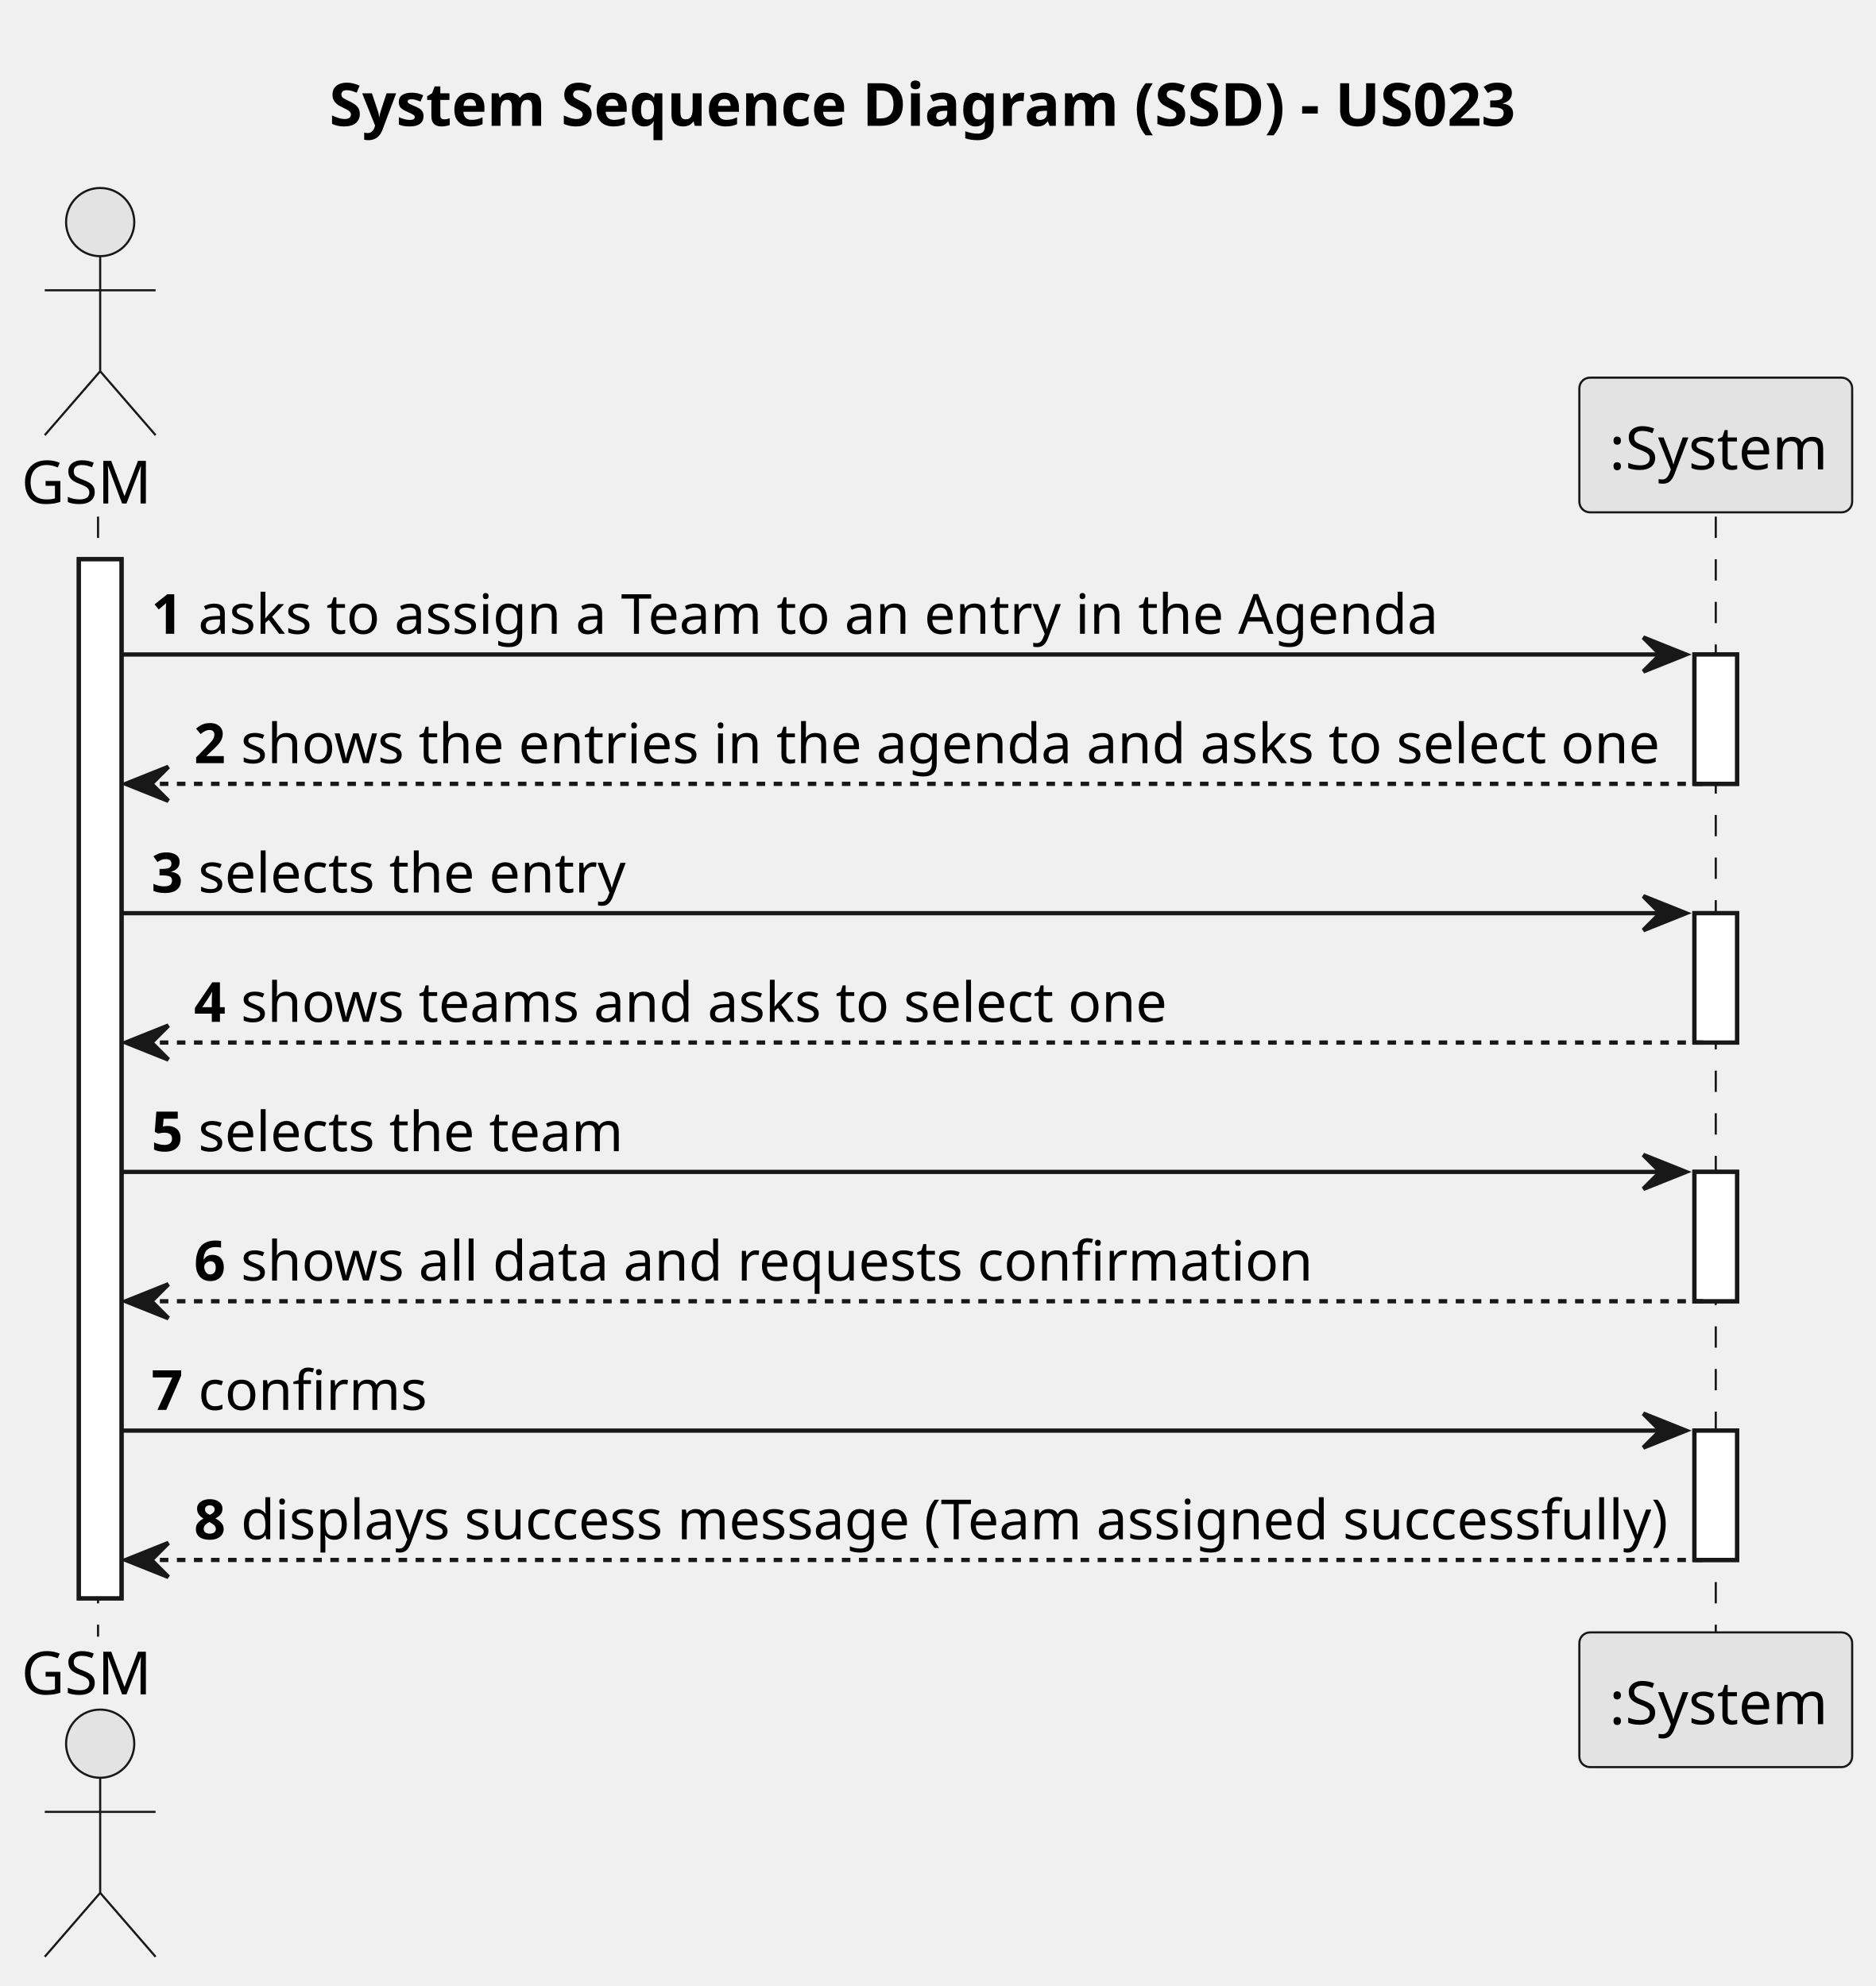
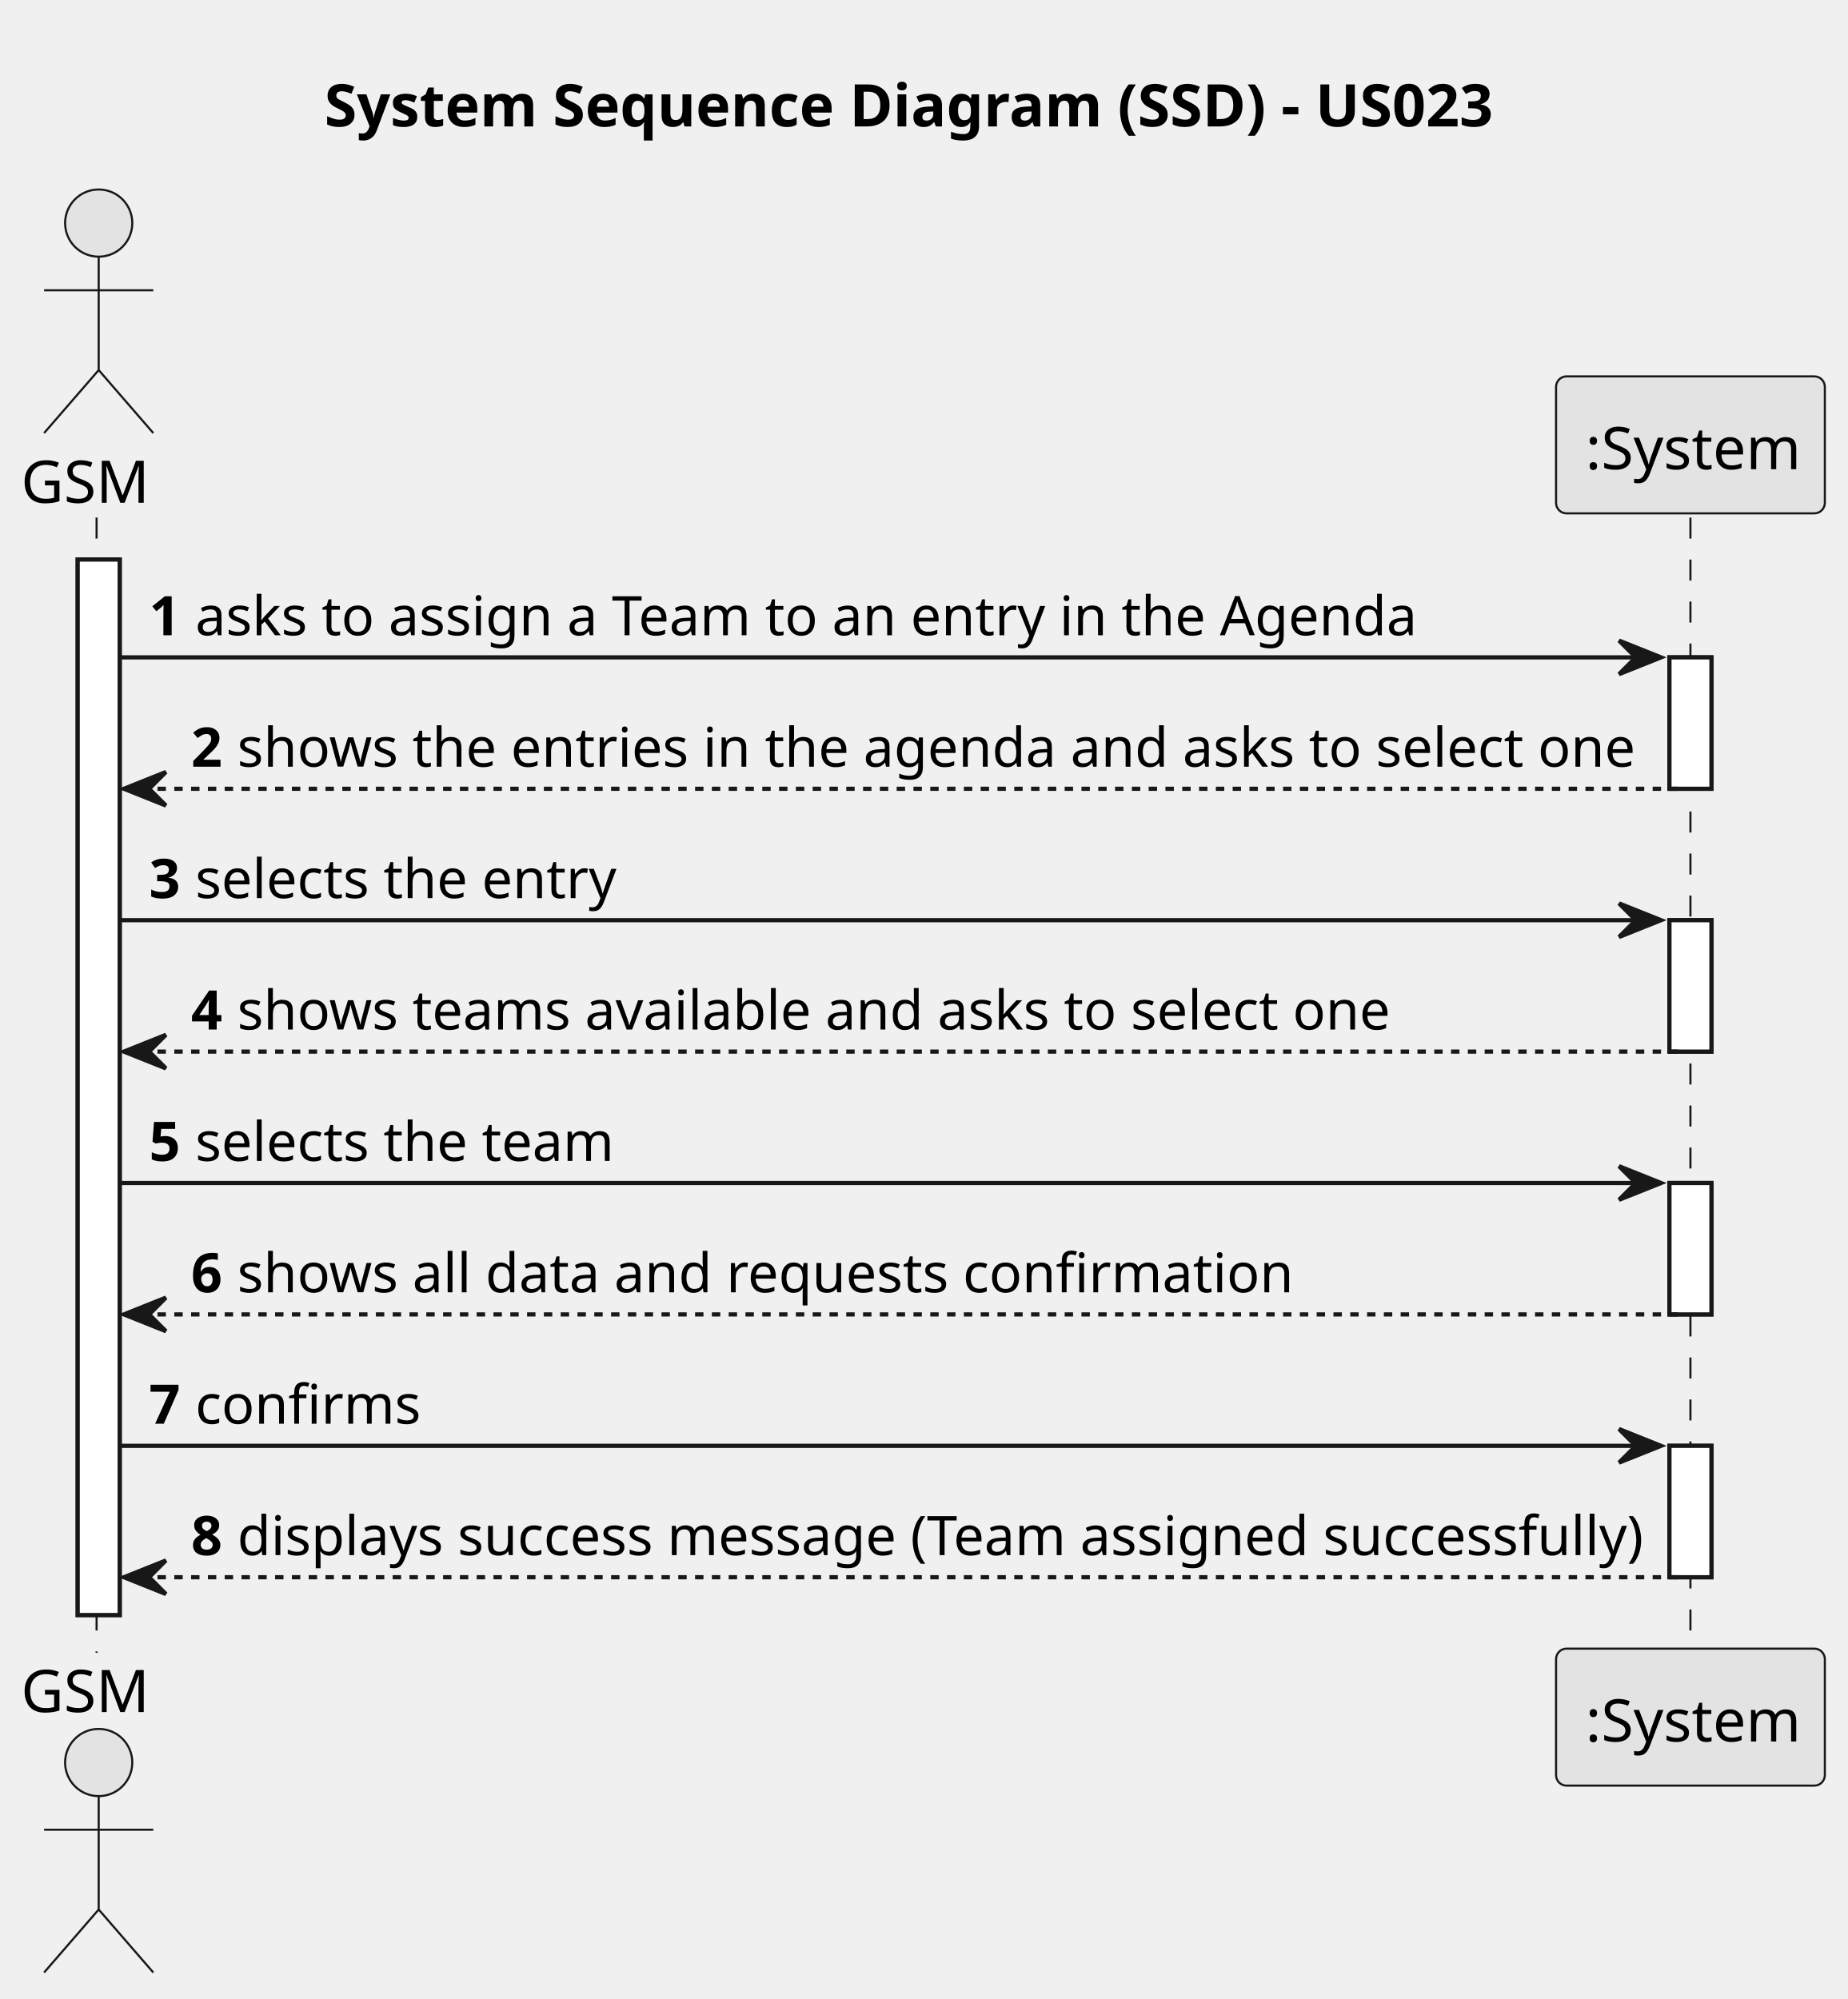
- <svg xmlns="http://www.w3.org/2000/svg" contentStyleType="text/css" height="466px" preserveAspectRatio="none" style="width:440px;height:466px;background:#FFFFFF;" version="1.1" viewBox="0 0 440 466" width="440px" zoomAndPan="magnify">
+ <svg xmlns="http://www.w3.org/2000/svg" contentStyleType="text/css" height="476px" preserveAspectRatio="none" style="width:440px;height:476px;background:#FFFFFF;" version="1.1" viewBox="0 0 440 476" width="440px" zoomAndPan="magnify">
  <defs />
  <g>
-     <text fill="#000000" font-family="sans-serif" font-size="14" font-weight="bold" lengthAdjust="spacing" textLength="284" x="77.25" y="29.533">System Sequence Diagram (SSD) - US023</text>
-     <rect fill="#FFFFFF" height="243.812" style="stroke:#181818;stroke-width:1.0;" width="10" x="18.5" y="131.219" />
-     <rect fill="#FFFFFF" height="30.352" style="stroke:#181818;stroke-width:1.0;" width="10" x="397.5" y="153.57" />
-     <rect fill="#FFFFFF" height="30.352" style="stroke:#181818;stroke-width:1.0;" width="10" x="397.5" y="214.273" />
-     <rect fill="#FFFFFF" height="30.352" style="stroke:#181818;stroke-width:1.0;" width="10" x="397.5" y="274.977" />
-     <rect fill="#FFFFFF" height="30.352" style="stroke:#181818;stroke-width:1.0;" width="10" x="397.5" y="335.68" />
-     <line style="stroke:#181818;stroke-width:0.5;stroke-dasharray:5.0,5.0;" x1="23" x2="23" y1="121.219" y2="384.031" />
-     <line style="stroke:#181818;stroke-width:0.5;stroke-dasharray:5.0,5.0;" x1="402.5" x2="402.5" y1="121.219" y2="384.031" />
-     <text fill="#000000" font-family="sans-serif" font-size="14" lengthAdjust="spacing" textLength="31" x="5" y="118.143">GSM</text>
-     <ellipse cx="23.5" cy="52.109" fill="#E3E3E3" rx="8" ry="8" style="stroke:#181818;stroke-width:0.5;" />
-     <path d="M23.5,60.109 L23.5,87.109 M10.5,68.109 L36.5,68.109 M23.5,87.109 L10.5,102.109 M23.5,87.109 L36.5,102.109 " fill="none" style="stroke:#181818;stroke-width:0.5;" />
-     <text fill="#000000" font-family="sans-serif" font-size="14" lengthAdjust="spacing" textLength="31" x="5" y="397.565">GSM</text>
-     <ellipse cx="23.5" cy="409.141" fill="#E3E3E3" rx="8" ry="8" style="stroke:#181818;stroke-width:0.5;" />
-     <path d="M23.5,417.141 L23.5,444.141 M10.5,425.141 L36.5,425.141 M23.5,444.141 L10.5,459.141 M23.5,444.141 L36.5,459.141 " fill="none" style="stroke:#181818;stroke-width:0.5;" />
-     <rect fill="#E3E3E3" height="31.609" rx="2.5" ry="2.5" style="stroke:#181818;stroke-width:0.5;" width="64" x="370.5" y="88.609" />
-     <text fill="#000000" font-family="sans-serif" font-size="14" lengthAdjust="spacing" textLength="50" x="377.5" y="110.143">:System</text>
-     <rect fill="#E3E3E3" height="31.609" rx="2.5" ry="2.5" style="stroke:#181818;stroke-width:0.5;" width="64" x="370.5" y="383.031" />
-     <text fill="#000000" font-family="sans-serif" font-size="14" lengthAdjust="spacing" textLength="50" x="377.5" y="404.565">:System</text>
-     <rect fill="#FFFFFF" height="243.812" style="stroke:#181818;stroke-width:1.0;" width="10" x="18.5" y="131.219" />
-     <rect fill="#FFFFFF" height="30.352" style="stroke:#181818;stroke-width:1.0;" width="10" x="397.5" y="153.57" />
-     <rect fill="#FFFFFF" height="30.352" style="stroke:#181818;stroke-width:1.0;" width="10" x="397.5" y="214.273" />
-     <rect fill="#FFFFFF" height="30.352" style="stroke:#181818;stroke-width:1.0;" width="10" x="397.5" y="274.977" />
-     <rect fill="#FFFFFF" height="30.352" style="stroke:#181818;stroke-width:1.0;" width="10" x="397.5" y="335.68" />
-     <polygon fill="#181818" points="385.5,149.57,395.5,153.57,385.5,157.57,389.5,153.57" style="stroke:#181818;stroke-width:1.0;" />
-     <line style="stroke:#181818;stroke-width:1.0;" x1="28.5" x2="391.5" y1="153.57" y2="153.57" />
-     <text fill="#000000" font-family="sans-serif" font-size="13" font-weight="bold" lengthAdjust="spacing" textLength="7" x="35.5" y="148.714">1</text>
-     <text fill="#000000" font-family="sans-serif" font-size="13" lengthAdjust="spacing" textLength="282" x="46.5" y="148.714">asks to assign a Team to an entry in the Agenda</text>
-     <polygon fill="#181818" points="39.5,179.922,29.5,183.922,39.5,187.922,35.5,183.922" style="stroke:#181818;stroke-width:1.0;" />
-     <line style="stroke:#181818;stroke-width:1.0;stroke-dasharray:2.0,2.0;" x1="33.5" x2="401.5" y1="183.922" y2="183.922" />
-     <text fill="#000000" font-family="sans-serif" font-size="13" font-weight="bold" lengthAdjust="spacing" textLength="7" x="45.5" y="179.065">2</text>
-     <text fill="#000000" font-family="sans-serif" font-size="13" lengthAdjust="spacing" textLength="320" x="56.5" y="179.065">shows the entries in the agenda and asks to select one</text>
-     <polygon fill="#181818" points="385.5,210.273,395.5,214.273,385.5,218.273,389.5,214.273" style="stroke:#181818;stroke-width:1.0;" />
-     <line style="stroke:#181818;stroke-width:1.0;" x1="28.5" x2="391.5" y1="214.273" y2="214.273" />
-     <text fill="#000000" font-family="sans-serif" font-size="13" font-weight="bold" lengthAdjust="spacing" textLength="7" x="35.5" y="209.417">3</text>
-     <text fill="#000000" font-family="sans-serif" font-size="13" lengthAdjust="spacing" textLength="97" x="46.5" y="209.417">selects the entry</text>
-     <polygon fill="#181818" points="39.5,240.625,29.5,244.625,39.5,248.625,35.5,244.625" style="stroke:#181818;stroke-width:1.0;" />
-     <line style="stroke:#181818;stroke-width:1.0;stroke-dasharray:2.0,2.0;" x1="33.5" x2="401.5" y1="244.625" y2="244.625" />
-     <text fill="#000000" font-family="sans-serif" font-size="13" font-weight="bold" lengthAdjust="spacing" textLength="7" x="45.5" y="239.769">4</text>
-     <text fill="#000000" font-family="sans-serif" font-size="13" lengthAdjust="spacing" textLength="213" x="56.5" y="239.769">shows teams and asks to select one</text>
-     <polygon fill="#181818" points="385.5,270.977,395.5,274.977,385.5,278.977,389.5,274.977" style="stroke:#181818;stroke-width:1.0;" />
-     <line style="stroke:#181818;stroke-width:1.0;" x1="28.5" x2="391.5" y1="274.977" y2="274.977" />
-     <text fill="#000000" font-family="sans-serif" font-size="13" font-weight="bold" lengthAdjust="spacing" textLength="7" x="35.5" y="270.12">5</text>
-     <text fill="#000000" font-family="sans-serif" font-size="13" lengthAdjust="spacing" textLength="97" x="46.5" y="270.12">selects the team</text>
-     <polygon fill="#181818" points="39.5,301.328,29.5,305.328,39.5,309.328,35.5,305.328" style="stroke:#181818;stroke-width:1.0;" />
-     <line style="stroke:#181818;stroke-width:1.0;stroke-dasharray:2.0,2.0;" x1="33.5" x2="401.5" y1="305.328" y2="305.328" />
-     <text fill="#000000" font-family="sans-serif" font-size="13" font-weight="bold" lengthAdjust="spacing" textLength="7" x="45.5" y="300.472">6</text>
-     <text fill="#000000" font-family="sans-serif" font-size="13" lengthAdjust="spacing" textLength="236" x="56.5" y="300.472">shows all data and requests confirmation</text>
-     <polygon fill="#181818" points="385.5,331.68,395.5,335.68,385.5,339.68,389.5,335.68" style="stroke:#181818;stroke-width:1.0;" />
-     <line style="stroke:#181818;stroke-width:1.0;" x1="28.5" x2="391.5" y1="335.68" y2="335.68" />
-     <text fill="#000000" font-family="sans-serif" font-size="13" font-weight="bold" lengthAdjust="spacing" textLength="7" x="35.5" y="330.823">7</text>
-     <text fill="#000000" font-family="sans-serif" font-size="13" lengthAdjust="spacing" textLength="49" x="46.5" y="330.823">confirms</text>
-     <polygon fill="#181818" points="39.5,362.031,29.5,366.031,39.5,370.031,35.5,366.031" style="stroke:#181818;stroke-width:1.0;" />
-     <line style="stroke:#181818;stroke-width:1.0;stroke-dasharray:2.0,2.0;" x1="33.5" x2="401.5" y1="366.031" y2="366.031" />
-     <text fill="#000000" font-family="sans-serif" font-size="13" font-weight="bold" lengthAdjust="spacing" textLength="7" x="45.5" y="361.175">8</text>
-     <text fill="#000000" font-family="sans-serif" font-size="13" lengthAdjust="spacing" textLength="334" x="56.5" y="361.175">displays success message (Team assigned successfully)</text>
+     <text fill="#000000" font-family="sans-serif" font-size="14" font-weight="bold" lengthAdjust="spacing" textLength="284" x="77.25" y="30.107">System Sequence Diagram (SSD) - US023</text>
+     <rect fill="#FFFFFF" height="251.328" style="stroke:#181818;stroke-width:1.0;" width="10" x="18.5" y="133.242" />
+     <rect fill="#FFFFFF" height="31.291" style="stroke:#181818;stroke-width:1.0;" width="10" x="397.5" y="156.533" />
+     <rect fill="#FFFFFF" height="31.291" style="stroke:#181818;stroke-width:1.0;" width="10" x="397.5" y="219.115" />
+     <rect fill="#FFFFFF" height="31.291" style="stroke:#181818;stroke-width:1.0;" width="10" x="397.5" y="281.697" />
+     <rect fill="#FFFFFF" height="31.291" style="stroke:#181818;stroke-width:1.0;" width="10" x="397.5" y="344.279" />
+     <line style="stroke:#181818;stroke-width:0.5;stroke-dasharray:5.0,5.0;" x1="23" x2="23" y1="123.242" y2="393.57" />
+     <line style="stroke:#181818;stroke-width:0.5;stroke-dasharray:5.0,5.0;" x1="402.5" x2="402.5" y1="123.242" y2="393.57" />
+     <text fill="#000000" font-family="sans-serif" font-size="14" lengthAdjust="spacing" textLength="31" x="5" y="119.728">GSM</text>
+     <ellipse cx="23.5" cy="53.121" fill="#E3E3E3" rx="8" ry="8" style="stroke:#181818;stroke-width:0.5;" />
+     <path d="M23.5,61.121 L23.5,88.121 M10.5,69.121 L36.5,69.121 M23.5,88.121 L10.5,103.121 M23.5,88.121 L36.5,103.121 " fill="none" style="stroke:#181818;stroke-width:0.5;" />
+     <text fill="#000000" font-family="sans-serif" font-size="14" lengthAdjust="spacing" textLength="31" x="5" y="407.678">GSM</text>
+     <ellipse cx="23.5" cy="419.691" fill="#E3E3E3" rx="8" ry="8" style="stroke:#181818;stroke-width:0.5;" />
+     <path d="M23.5,427.691 L23.5,454.691 M10.5,435.691 L36.5,435.691 M23.5,454.691 L10.5,469.691 M23.5,454.691 L36.5,469.691 " fill="none" style="stroke:#181818;stroke-width:0.5;" />
+     <rect fill="#E3E3E3" height="32.621" rx="2.5" ry="2.5" style="stroke:#181818;stroke-width:0.5;" width="64" x="370.5" y="89.621" />
+     <text fill="#000000" font-family="sans-serif" font-size="14" lengthAdjust="spacing" textLength="50" x="377.5" y="111.728">:System</text>
+     <rect fill="#E3E3E3" height="32.621" rx="2.5" ry="2.5" style="stroke:#181818;stroke-width:0.5;" width="64" x="370.5" y="392.57" />
+     <text fill="#000000" font-family="sans-serif" font-size="14" lengthAdjust="spacing" textLength="50" x="377.5" y="414.678">:System</text>
+     <rect fill="#FFFFFF" height="251.328" style="stroke:#181818;stroke-width:1.0;" width="10" x="18.5" y="133.242" />
+     <rect fill="#FFFFFF" height="31.291" style="stroke:#181818;stroke-width:1.0;" width="10" x="397.5" y="156.533" />
+     <rect fill="#FFFFFF" height="31.291" style="stroke:#181818;stroke-width:1.0;" width="10" x="397.5" y="219.115" />
+     <rect fill="#FFFFFF" height="31.291" style="stroke:#181818;stroke-width:1.0;" width="10" x="397.5" y="281.697" />
+     <rect fill="#FFFFFF" height="31.291" style="stroke:#181818;stroke-width:1.0;" width="10" x="397.5" y="344.279" />
+     <polygon fill="#181818" points="385.5,152.533,395.5,156.533,385.5,160.533,389.5,156.533" style="stroke:#181818;stroke-width:1.0;" />
+     <line style="stroke:#181818;stroke-width:1.0;" x1="28.5" x2="391.5" y1="156.533" y2="156.533" />
+     <text fill="#000000" font-family="sans-serif" font-size="13" font-weight="bold" lengthAdjust="spacing" textLength="7" x="35.5" y="151.27">1</text>
+     <text fill="#000000" font-family="sans-serif" font-size="13" lengthAdjust="spacing" textLength="282" x="46.5" y="151.27">asks to assign a Team to an entry in the Agenda</text>
+     <polygon fill="#181818" points="39.5,183.824,29.5,187.824,39.5,191.824,35.5,187.824" style="stroke:#181818;stroke-width:1.0;" />
+     <line style="stroke:#181818;stroke-width:1.0;stroke-dasharray:2.0,2.0;" x1="33.5" x2="401.5" y1="187.824" y2="187.824" />
+     <text fill="#000000" font-family="sans-serif" font-size="13" font-weight="bold" lengthAdjust="spacing" textLength="7" x="45.5" y="182.561">2</text>
+     <text fill="#000000" font-family="sans-serif" font-size="13" lengthAdjust="spacing" textLength="320" x="56.5" y="182.561">shows the entries in the agenda and asks to select one</text>
+     <polygon fill="#181818" points="385.5,215.115,395.5,219.115,385.5,223.115,389.5,219.115" style="stroke:#181818;stroke-width:1.0;" />
+     <line style="stroke:#181818;stroke-width:1.0;" x1="28.5" x2="391.5" y1="219.115" y2="219.115" />
+     <text fill="#000000" font-family="sans-serif" font-size="13" font-weight="bold" lengthAdjust="spacing" textLength="7" x="35.5" y="213.852">3</text>
+     <text fill="#000000" font-family="sans-serif" font-size="13" lengthAdjust="spacing" textLength="97" x="46.5" y="213.852">selects the entry</text>
+     <polygon fill="#181818" points="39.5,246.406,29.5,250.406,39.5,254.406,35.5,250.406" style="stroke:#181818;stroke-width:1.0;" />
+     <line style="stroke:#181818;stroke-width:1.0;stroke-dasharray:2.0,2.0;" x1="33.5" x2="401.5" y1="250.406" y2="250.406" />
+     <text fill="#000000" font-family="sans-serif" font-size="13" font-weight="bold" lengthAdjust="spacing" textLength="7" x="45.5" y="245.144">4</text>
+     <text fill="#000000" font-family="sans-serif" font-size="13" lengthAdjust="spacing" textLength="266" x="56.5" y="245.144">shows teams available and asks to select one</text>
+     <polygon fill="#181818" points="385.5,277.697,395.5,281.697,385.5,285.697,389.5,281.697" style="stroke:#181818;stroke-width:1.0;" />
+     <line style="stroke:#181818;stroke-width:1.0;" x1="28.5" x2="391.5" y1="281.697" y2="281.697" />
+     <text fill="#000000" font-family="sans-serif" font-size="13" font-weight="bold" lengthAdjust="spacing" textLength="7" x="35.5" y="276.435">5</text>
+     <text fill="#000000" font-family="sans-serif" font-size="13" lengthAdjust="spacing" textLength="97" x="46.5" y="276.435">selects the team</text>
+     <polygon fill="#181818" points="39.5,308.988,29.5,312.988,39.5,316.988,35.5,312.988" style="stroke:#181818;stroke-width:1.0;" />
+     <line style="stroke:#181818;stroke-width:1.0;stroke-dasharray:2.0,2.0;" x1="33.5" x2="401.5" y1="312.988" y2="312.988" />
+     <text fill="#000000" font-family="sans-serif" font-size="13" font-weight="bold" lengthAdjust="spacing" textLength="7" x="45.5" y="307.726">6</text>
+     <text fill="#000000" font-family="sans-serif" font-size="13" lengthAdjust="spacing" textLength="236" x="56.5" y="307.726">shows all data and requests confirmation</text>
+     <polygon fill="#181818" points="385.5,340.279,395.5,344.279,385.5,348.279,389.5,344.279" style="stroke:#181818;stroke-width:1.0;" />
+     <line style="stroke:#181818;stroke-width:1.0;" x1="28.5" x2="391.5" y1="344.279" y2="344.279" />
+     <text fill="#000000" font-family="sans-serif" font-size="13" font-weight="bold" lengthAdjust="spacing" textLength="7" x="35.5" y="339.017">7</text>
+     <text fill="#000000" font-family="sans-serif" font-size="13" lengthAdjust="spacing" textLength="49" x="46.5" y="339.017">confirms</text>
+     <polygon fill="#181818" points="39.5,371.57,29.5,375.57,39.5,379.57,35.5,375.57" style="stroke:#181818;stroke-width:1.0;" />
+     <line style="stroke:#181818;stroke-width:1.0;stroke-dasharray:2.0,2.0;" x1="33.5" x2="401.5" y1="375.57" y2="375.57" />
+     <text fill="#000000" font-family="sans-serif" font-size="13" font-weight="bold" lengthAdjust="spacing" textLength="7" x="45.5" y="370.308">8</text>
+     <text fill="#000000" font-family="sans-serif" font-size="13" lengthAdjust="spacing" textLength="334" x="56.5" y="370.308">displays success message (Team assigned successfully)</text>
  </g>
</svg>
